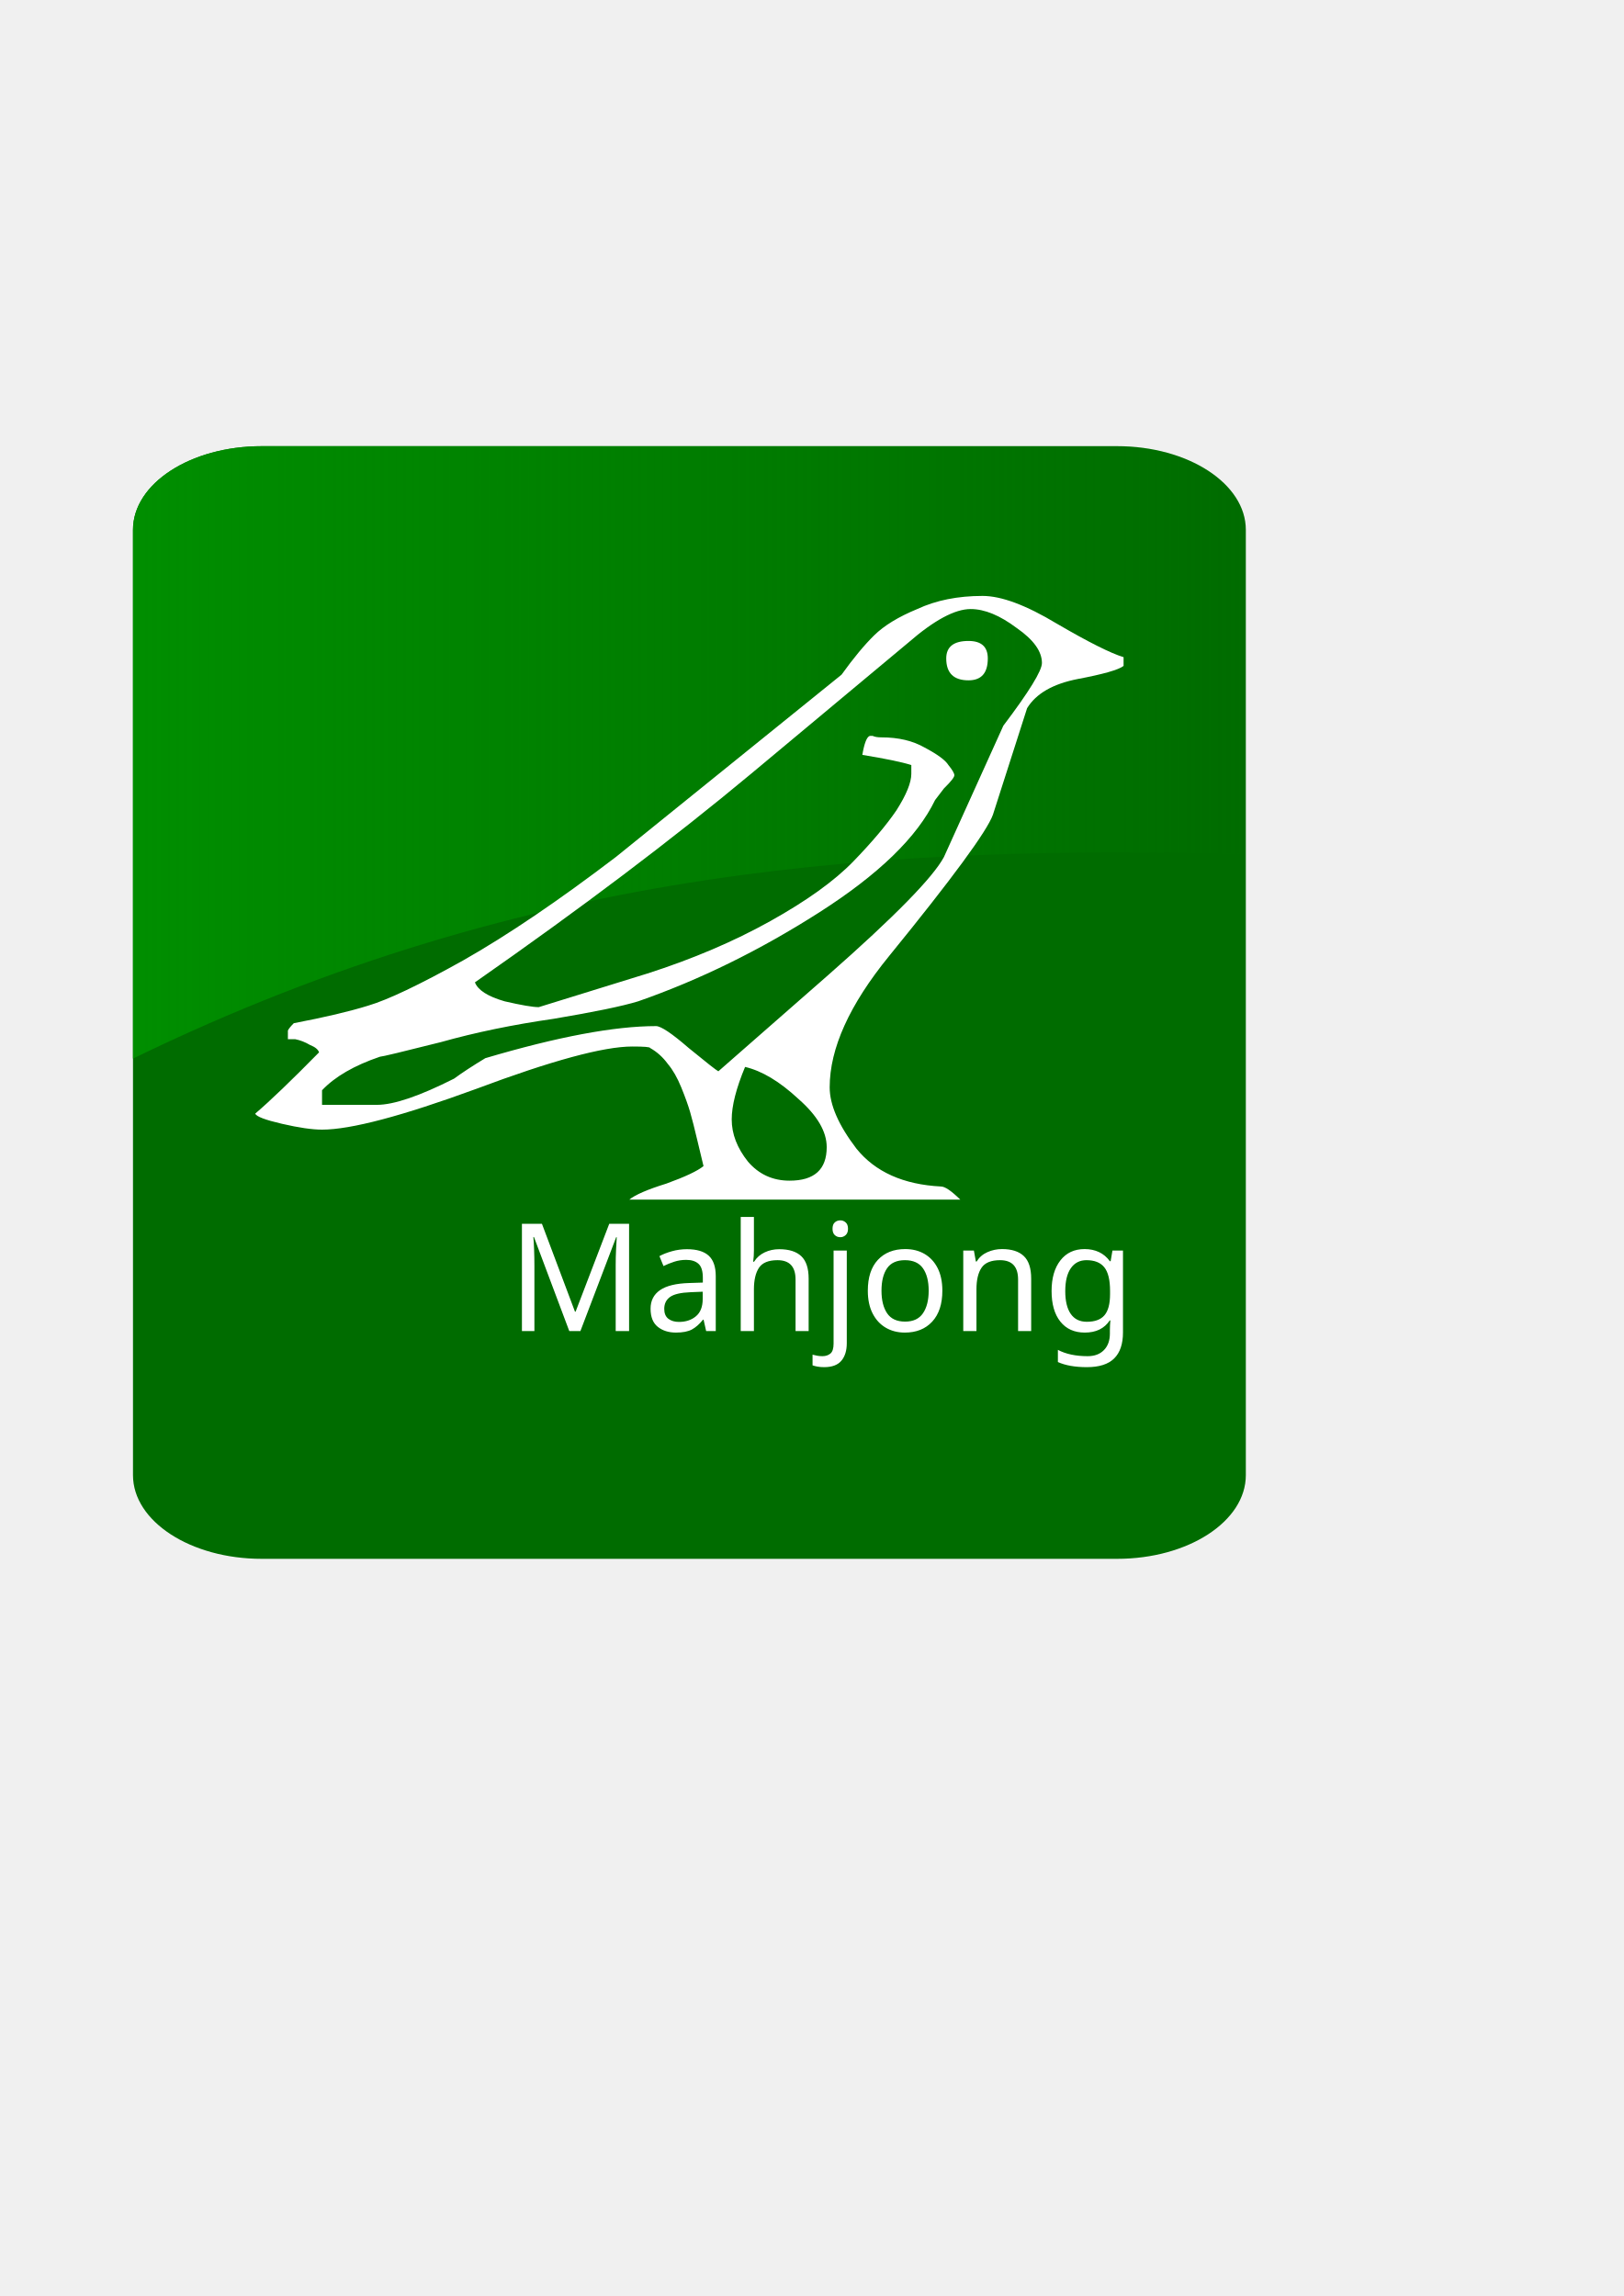
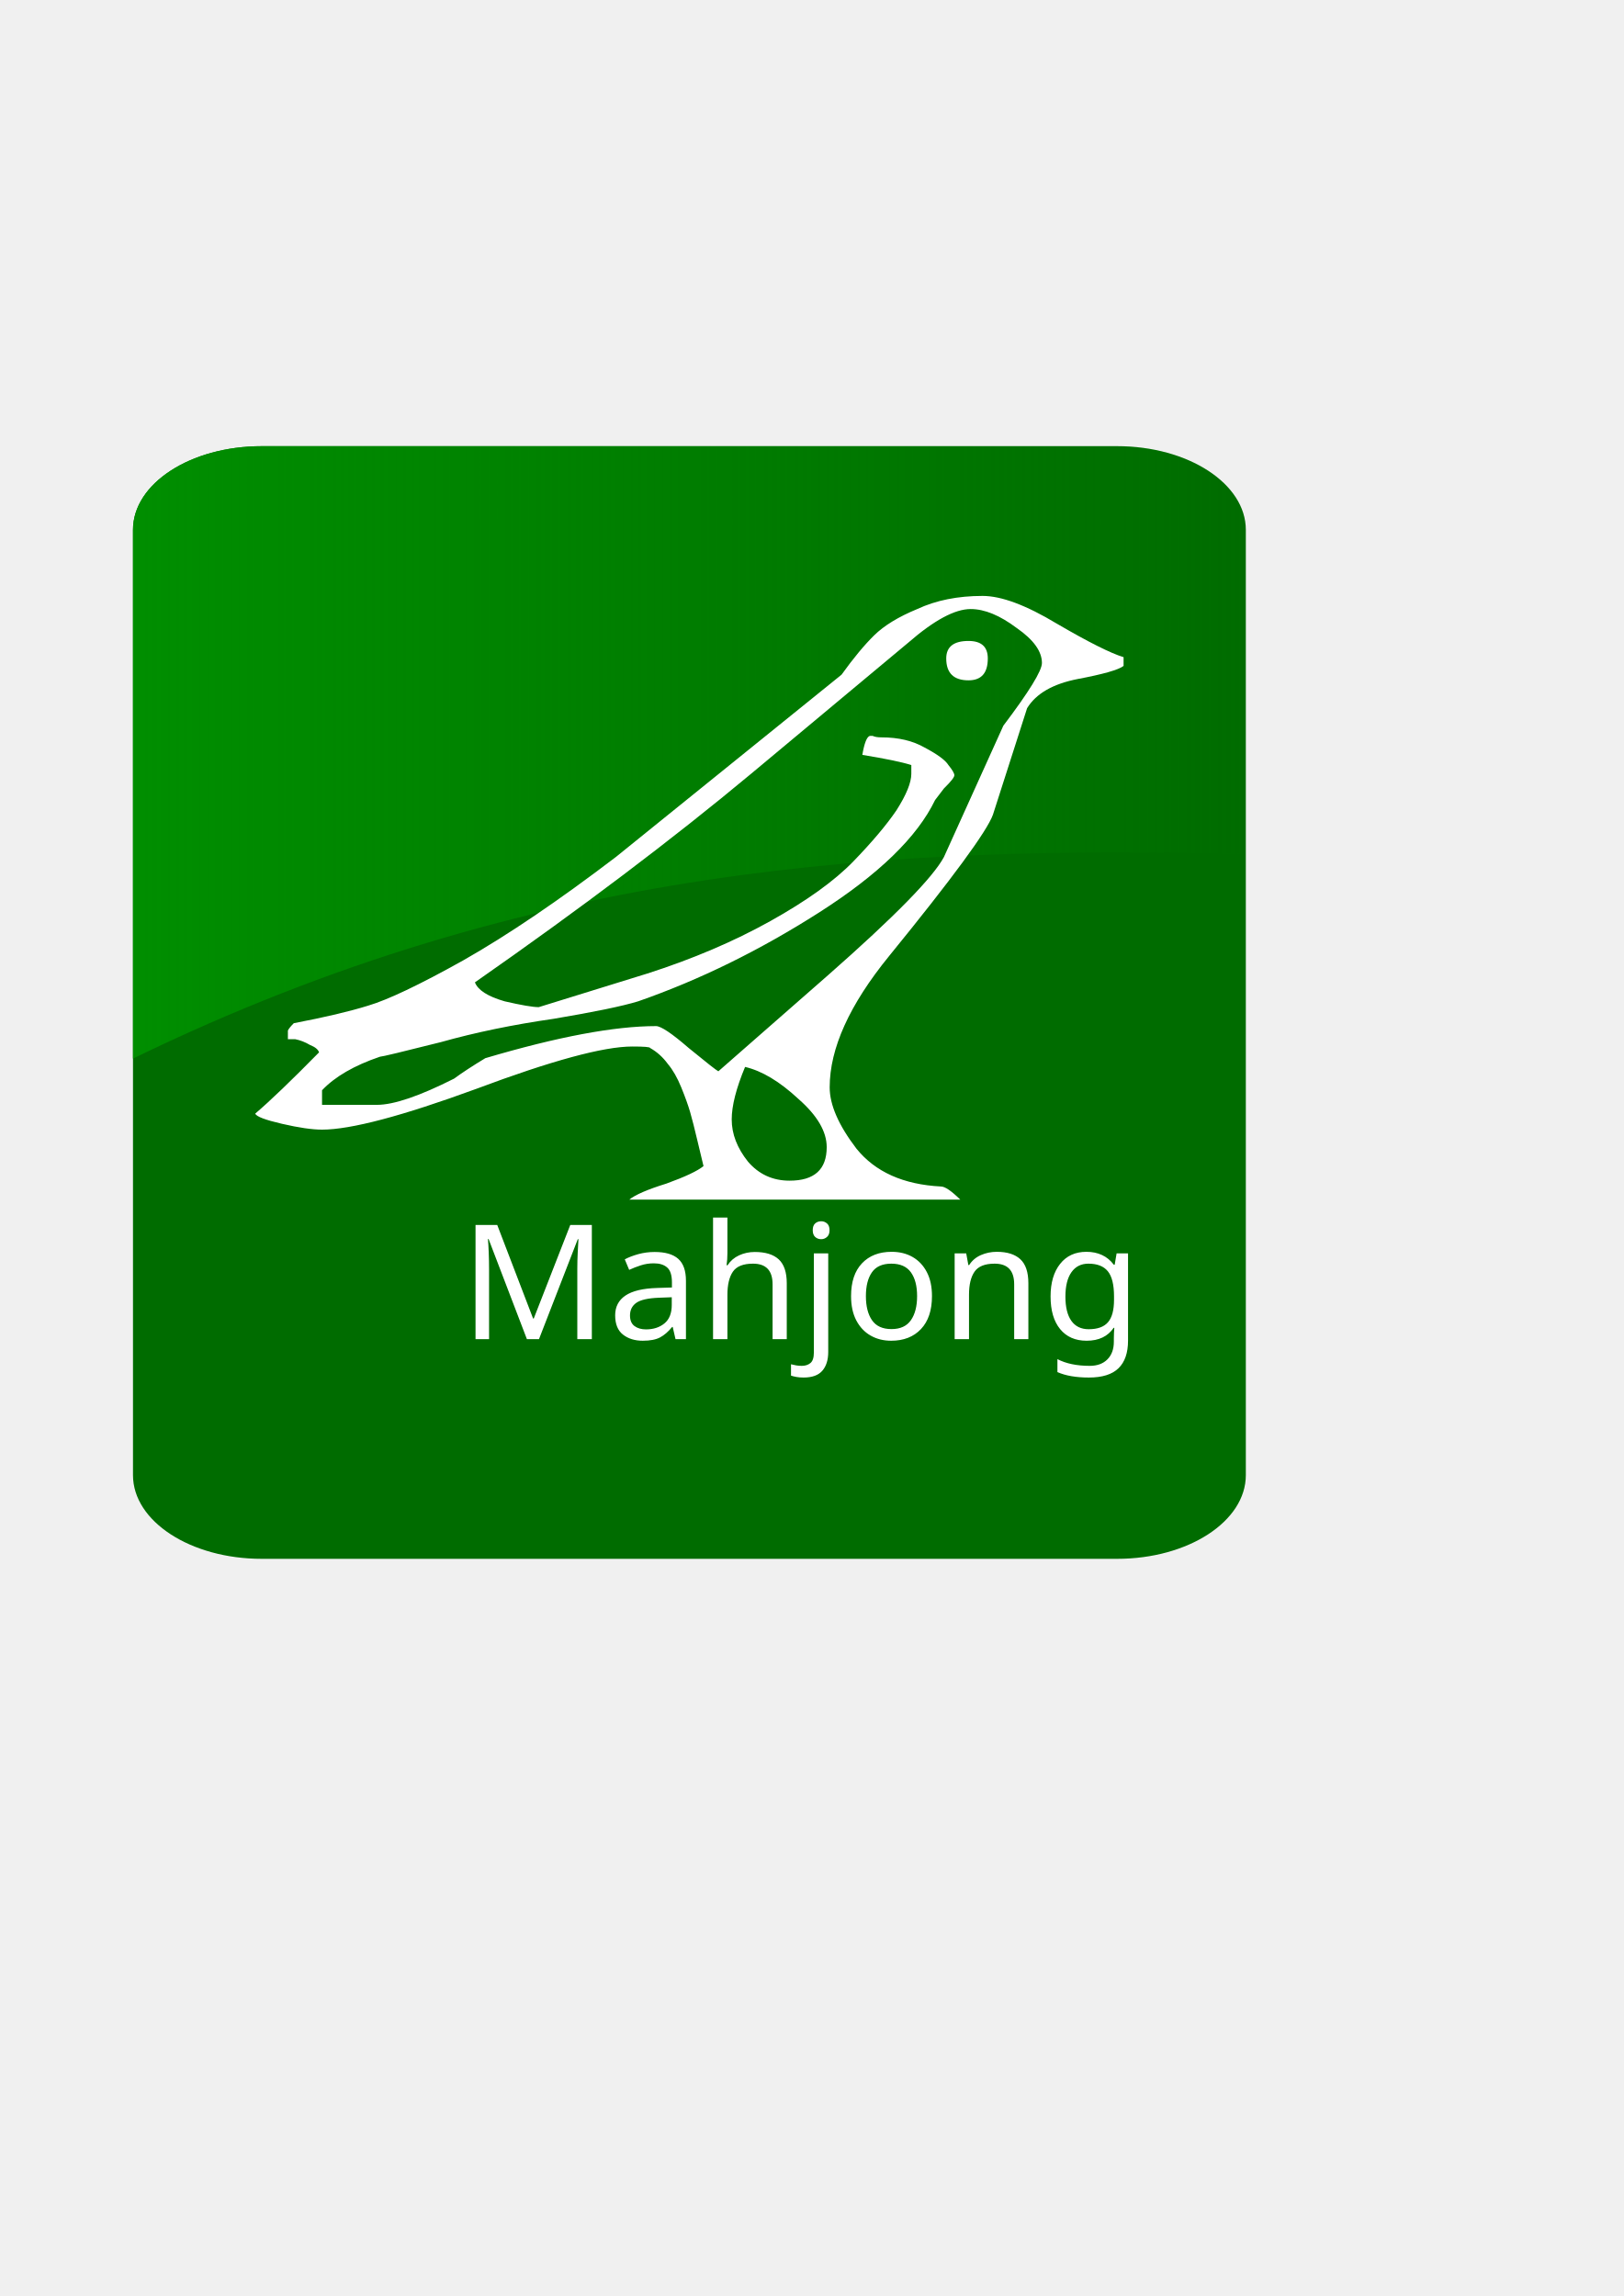
<svg xmlns="http://www.w3.org/2000/svg" xmlns:xlink="http://www.w3.org/1999/xlink" width="744.094" height="1052.362" id="svg3494" version="1.1">
  <defs id="defs3496">
    <linearGradient id="linearGradient4473">
      <stop style="stop-color:#008e00;stop-opacity:1;" offset="0" id="stop4475" />
      <stop style="stop-color:#008e00;stop-opacity:0;" offset="1" id="stop4477" />
    </linearGradient>
    <linearGradient xlink:href="#linearGradient7165" id="linearGradient3671" gradientUnits="userSpaceOnUse" gradientTransform="translate(-443.6612,-375.1534)" x1="524.362" y1="430.823" x2="456.787" y2="372.431" />
    <linearGradient id="linearGradient7165">
      <stop style="stop-color:#89847b;stop-opacity:1;" offset="0" id="stop7167" />
      <stop style="stop-color:#141412;stop-opacity:1;" offset="1" id="stop7169" />
    </linearGradient>
    <linearGradient xlink:href="#linearGradient7165" id="linearGradient3673" gradientUnits="userSpaceOnUse" gradientTransform="matrix(0.9906114,0,0,0.992704,-110.1404,-942.2746)" x1="185.986" y1="996.041" x2="90.202" y2="939.255" />
    <linearGradient id="linearGradient3456">
      <stop style="stop-color:#89847b;stop-opacity:1;" offset="0" id="stop3458" />
      <stop style="stop-color:#141412;stop-opacity:1;" offset="1" id="stop3460" />
    </linearGradient>
    <linearGradient xlink:href="#linearGradient4148" id="linearGradient3675" gradientUnits="userSpaceOnUse" gradientTransform="matrix(0.9697216,0,0,1,-275.9619,-815.5209)" x1="322.677" y1="816.319" x2="322.677" y2="825.092" />
    <linearGradient id="linearGradient4148">
      <stop style="stop-color:#ffffff;stop-opacity:1;" offset="0" id="stop4150" />
      <stop style="stop-color:#ffffff;stop-opacity:0;" offset="1" id="stop4152" />
    </linearGradient>
    <linearGradient xlink:href="#linearGradient4148" id="linearGradient3677" gradientUnits="userSpaceOnUse" gradientTransform="matrix(0.9697216,0,0,1,-275.9619,-908.6288)" x1="322.677" y1="816.882" x2="322.677" y2="825.092" />
    <linearGradient id="linearGradient3467">
      <stop style="stop-color:#ffffff;stop-opacity:1;" offset="0" id="stop3469" />
      <stop style="stop-color:#ffffff;stop-opacity:0;" offset="1" id="stop3471" />
    </linearGradient>
    <linearGradient xlink:href="#linearGradient4148" id="linearGradient3679" gradientUnits="userSpaceOnUse" gradientTransform="matrix(1.252304,0,0,1,-360.1476,-890.3078)" x1="322.677" y1="816.882" x2="322.677" y2="825.092" />
    <linearGradient id="linearGradient3474">
      <stop style="stop-color:#ffffff;stop-opacity:1;" offset="0" id="stop3476" />
      <stop style="stop-color:#ffffff;stop-opacity:0;" offset="1" id="stop3478" />
    </linearGradient>
    <linearGradient xlink:href="#linearGradient4148" id="linearGradient3681" gradientUnits="userSpaceOnUse" gradientTransform="matrix(1.252304,0,0,1,-360.1476,-812.4736)" x1="322.677" y1="816.882" x2="322.677" y2="825.092" />
    <linearGradient id="linearGradient3481">
      <stop style="stop-color:#ffffff;stop-opacity:1;" offset="0" id="stop3483" />
      <stop style="stop-color:#ffffff;stop-opacity:0;" offset="1" id="stop3485" />
    </linearGradient>
    <linearGradient xlink:href="#linearGradient7165-1" id="linearGradient3671-2" gradientUnits="userSpaceOnUse" gradientTransform="translate(-443.6612,-375.1534)" x1="524.362" y1="430.823" x2="456.787" y2="372.431" />
    <linearGradient id="linearGradient7165-1">
      <stop style="stop-color:#89847b;stop-opacity:1;" offset="0" id="stop7167-1" />
      <stop style="stop-color:#141412;stop-opacity:1;" offset="1" id="stop7169-2" />
    </linearGradient>
    <linearGradient xlink:href="#linearGradient7165-1" id="linearGradient3673-5" gradientUnits="userSpaceOnUse" gradientTransform="matrix(0.9906114,0,0,0.992704,-110.1404,-942.2746)" x1="185.986" y1="996.041" x2="90.202" y2="939.255" />
    <linearGradient id="linearGradient3584">
      <stop style="stop-color:#89847b;stop-opacity:1;" offset="0" id="stop3586" />
      <stop style="stop-color:#141412;stop-opacity:1;" offset="1" id="stop3588" />
    </linearGradient>
    <linearGradient xlink:href="#linearGradient4148-8" id="linearGradient3675-1" gradientUnits="userSpaceOnUse" gradientTransform="matrix(0.9697216,0,0,1,-275.9619,-815.5209)" x1="322.677" y1="816.319" x2="322.677" y2="825.092" />
    <linearGradient id="linearGradient4148-8">
      <stop style="stop-color:#ffffff;stop-opacity:1;" offset="0" id="stop4150-9" />
      <stop style="stop-color:#ffffff;stop-opacity:0;" offset="1" id="stop4152-6" />
    </linearGradient>
    <linearGradient xlink:href="#linearGradient4148-8" id="linearGradient3677-5" gradientUnits="userSpaceOnUse" gradientTransform="matrix(0.9697216,0,0,1,-275.9619,-908.6288)" x1="322.677" y1="816.882" x2="322.677" y2="825.092" />
    <linearGradient id="linearGradient3595">
      <stop style="stop-color:#ffffff;stop-opacity:1;" offset="0" id="stop3597" />
      <stop style="stop-color:#ffffff;stop-opacity:0;" offset="1" id="stop3599" />
    </linearGradient>
    <linearGradient xlink:href="#linearGradient4148-8" id="linearGradient3679-3" gradientUnits="userSpaceOnUse" gradientTransform="matrix(1.252304,0,0,1,-360.1476,-890.3078)" x1="322.677" y1="816.882" x2="322.677" y2="825.092" />
    <linearGradient id="linearGradient3602">
      <stop style="stop-color:#ffffff;stop-opacity:1;" offset="0" id="stop3604" />
      <stop style="stop-color:#ffffff;stop-opacity:0;" offset="1" id="stop3606" />
    </linearGradient>
    <linearGradient xlink:href="#linearGradient4148-8" id="linearGradient3681-3" gradientUnits="userSpaceOnUse" gradientTransform="matrix(1.252304,0,0,1,-360.1476,-812.4736)" x1="322.677" y1="816.882" x2="322.677" y2="825.092" />
    <linearGradient id="linearGradient3609">
      <stop style="stop-color:#ffffff;stop-opacity:1;" offset="0" id="stop3611" />
      <stop style="stop-color:#ffffff;stop-opacity:0;" offset="1" id="stop3613" />
    </linearGradient>
    <linearGradient xlink:href="#linearGradient4473" id="linearGradient4479" x1="60.938" y1="344.844" x2="570.938" y2="344.844" gradientUnits="userSpaceOnUse" />
  </defs>
  <g id="layer1">
    <rect style="fill:#006c00;fill-opacity:1;stroke:none;stroke-width:2.019;stroke-miterlimit:4;stroke-opacity:1;stroke-dasharray:none" id="rect3677" width="509.981" height="509.981" x="60.946" y="204.5" rx="58.992" ry="38.361" />
    <rect ry="38.361" rx="58.992" y="243.072" x="-676.197" height="509.981" width="509.981" id="rect4466" style="fill:#006c00;fill-opacity:1;stroke:#000000;stroke-width:2.019;stroke-miterlimit:4;stroke-opacity:1;stroke-dasharray:none" />
    <path style="fill:url(#linearGradient4479);fill-opacity:1;stroke:none;stroke-width:2.019;stroke-miterlimit:4;stroke-opacity:1;stroke-dasharray:none" d="M 119.938 204.5 C 87.256 204.5 60.938 221.623 60.938 242.875 L 60.938 485.188 C 244.956 395.633 408.303 387.776 570.938 391.344 L 570.938 242.875 C 570.938 221.623 544.619 204.5 511.938 204.5 L 119.938 204.5 z " id="rect4468" />
    <g id="cardBambus1" transform="matrix(6.573155,0,0,6.573155,53.73243,-544.9655)" style="fill:#ffffff;fill-opacity:1">
      <use height="1052.362" width="744.094" id="use17632" transform="translate(0,97.60698)" xlink:href="#g14632" y="0" x="0" style="fill:#ffffff;fill-opacity:1" />
      <g transform="matrix(1.034848,0,0,1.01682,-309.3391,-209.5875)" id="g4631" style="fill:#ffffff;fill-opacity:1">
        <g transform="translate(5.380006,334.3932)" style="font-size:100px;font-style:normal;font-variant:normal;font-weight:normal;font-stretch:normal;fill:#ffffff;fill-opacity:1;stroke:none;font-family:Droid Serif;-inkscape-font-specification:Droid Serif" id="g4562-5">
          <path style="fill:#ffffff;fill-opacity:1" d="m 351.839,-5.87 c 1.267,4.92e-5 2.933,0.633 5,1.9 2.133,1.267 3.633,2.033 4.5,2.3 l 0,0.6 c -0.333,0.267 -1.367,0.567 -3.1,0.9 -1.667,0.333 -2.8,1 -3.4,2 l -2.3,7.3 c -0.4,1.133 -2.733,4.367 -7,9.7 -2.667,3.333 -4,6.333 -4,9 -4e-5,1.2 0.6,2.6 1.8,4.2 1.267,1.6 3.167,2.467 5.7,2.6 0.267,8e-6 0.7,0.3 1.3,0.9 l -22.3,0 c 0.4,-0.333 1.233,-0.7 2.5,-1.1 1.267,-0.467 2.1,-0.867 2.5,-1.2 -0.067,-0.267 -0.2,-0.833 -0.4,-1.7 -0.2,-0.867 -0.367,-1.533 -0.5,-2 -0.133,-0.467 -0.333,-1.033 -0.6,-1.7 -0.267,-0.667 -0.567,-1.2 -0.9,-1.6 -0.333,-0.467 -0.733,-0.833 -1.2,-1.1 -3e-5,-0.067 -0.4,-0.1 -1.2,-0.1 -1.933,1.8e-5 -5.433,0.967 -10.5,2.9 -5,1.867 -8.467,2.8 -10.4,2.8 -0.667,1.2e-5 -1.567,-0.133 -2.7,-0.4 -1.133,-0.267 -1.733,-0.5 -1.8,-0.7 1,-0.867 2.433,-2.267 4.3,-4.2 -0.067,-0.2 -0.267,-0.367 -0.6,-0.5 -0.333,-0.2 -0.667,-0.333 -1,-0.4 l -0.5,0 0,-0.6 c 0.067,-0.133 0.2,-0.3 0.4,-0.5 2.067,-0.4 3.733,-0.8 5,-1.2 1.333,-0.4 3.467,-1.433 6.4,-3.1 3,-1.733 6.433,-4.1 10.3,-7.1 l 15.2,-12.5 c 0.8,-1.133 1.533,-2.033 2.2,-2.7 0.667,-0.667 1.633,-1.267 2.9,-1.8 1.267,-0.6 2.733,-0.9 4.4,-0.9 m -22,29.5 c 0.333,1.9e-5 1.067,0.5 2.2,1.5 1.2,1 1.867,1.533 2,1.6 l 7.4,-6.6 c 4.467,-4 7.067,-6.7 7.8,-8.1 l 4,-9 c 1.733,-2.333 2.6,-3.767 2.6,-4.3 -6e-5,-0.8 -0.567,-1.6 -1.7,-2.4 -1.133,-0.867 -2.167,-1.3 -3.1,-1.3 -1.067,4.83e-5 -2.467,0.767 -4.2,2.3 -1.733,1.467 -5.267,4.467 -10.6,9 -5.267,4.467 -11.467,9.233 -18.6,14.3 0.2,0.533 0.867,0.967 2,1.3 1.133,0.267 1.9,0.4 2.3,0.4 l 7.3,-2.3 c 3.067,-1 5.833,-2.2 8.3,-3.6 2.467,-1.4 4.333,-2.767 5.6,-4.1 1.267,-1.333 2.233,-2.5 2.9,-3.5 0.667,-1.067 1,-1.9 1,-2.5 l 0,-0.6 c -0.6,-0.2 -1.7,-0.433 -3.3,-0.7 0.133,-0.8 0.3,-1.233 0.5,-1.3 l 0.2,0 c 0.133,0.067 0.333,0.1 0.6,0.1 1.133,3.9e-5 2.1,0.233 2.9,0.7 0.867,0.467 1.4,0.867 1.6,1.2 0.267,0.333 0.4,0.567 0.4,0.7 -5e-5,0.133 -0.233,0.433 -0.7,0.9 l -0.6,0.8 c -1.2,2.533 -3.8,5.1 -7.8,7.7 -4,2.6 -8.067,4.633 -12.2,6.1 -1.067,0.333 -2.967,0.733 -5.7,1.2 -2.733,0.4 -5.267,0.933 -7.6,1.6 -2.6,0.667 -3.967,1 -4.1,1 -1.733,0.6 -3.033,1.367 -3.9,2.3 l 0,1 3.7,0 c 1.133,1.4e-5 2.867,-0.6 5.2,-1.8 0.533,-0.4 1.233,-0.867 2.1,-1.4 4.867,-1.467 8.7,-2.2 11.5,-2.2 m 5.1,6.4 c -4e-5,1 0.367,1.967 1.1,2.9 0.733,0.867 1.667,1.3 2.8,1.3 1.667,9e-6 2.5,-0.767 2.5,-2.3 -4e-5,-1.067 -0.633,-2.167 -1.9,-3.3 -1.267,-1.2 -2.467,-1.933 -3.6,-2.2 -0.6,1.467 -0.9,2.667 -0.9,3.6" id="path4564-4" />
        </g>
        <g id="g4566-7" style="font-size:100px;font-style:normal;font-variant:normal;font-weight:normal;font-stretch:normal;fill:#ffffff;fill-opacity:1;stroke:none;font-family:Droid Serif;-inkscape-font-specification:Droid Serif" transform="translate(-83.36136,337.7645)">
          <path style="fill:#ffffff;fill-opacity:1" id="path4568-6" d="m 440.933,-4.953 c -6e-5,1 -0.433,1.5 -1.3,1.5 -1,4.35e-5 -1.5,-0.5 -1.5,-1.5 -6e-5,-0.8 0.5,-1.2 1.5,-1.2 0.867,4.62e-5 1.3,0.4 1.3,1.2" />
        </g>
      </g>
    </g>
-     <text xml:space="preserve" style="font-size:43.036px;font-style:normal;font-weight:normal;line-height:125%;letter-spacing:0px;word-spacing:0px;fill:#000000;fill-opacity:1;stroke:none;font-family:Sans" x="232.512" y="610.099" id="text4481">
-       <tspan id="tspan4483" x="232.512" y="610.099" style="font-size:68.858px;font-style:normal;font-variant:normal;font-weight:normal;font-stretch:normal;fill:#ffffff;fill-opacity:1;font-family:Purisa;-inkscape-font-specification:Purisa">Mahjong</tspan>
+     <text xml:space="preserve" style="font-size:46.271px;font-style:normal;font-weight:normal;line-height:125%;letter-spacing:0px;word-spacing:0px;fill:#000000;fill-opacity:1;stroke:none;font-family:Sans" x="208.624" y="619.795" id="text4481" transform="scale(1.009782,0.9903125)">
+       <tspan id="tspan4483" x="208.624" y="619.795" style="font-size:74.034px;font-style:normal;font-variant:normal;font-weight:normal;font-stretch:normal;fill:#ffffff;fill-opacity:1;font-family:Purisa;-inkscape-font-specification:Purisa">Mahjong</tspan>
    </text>
  </g>
</svg>
